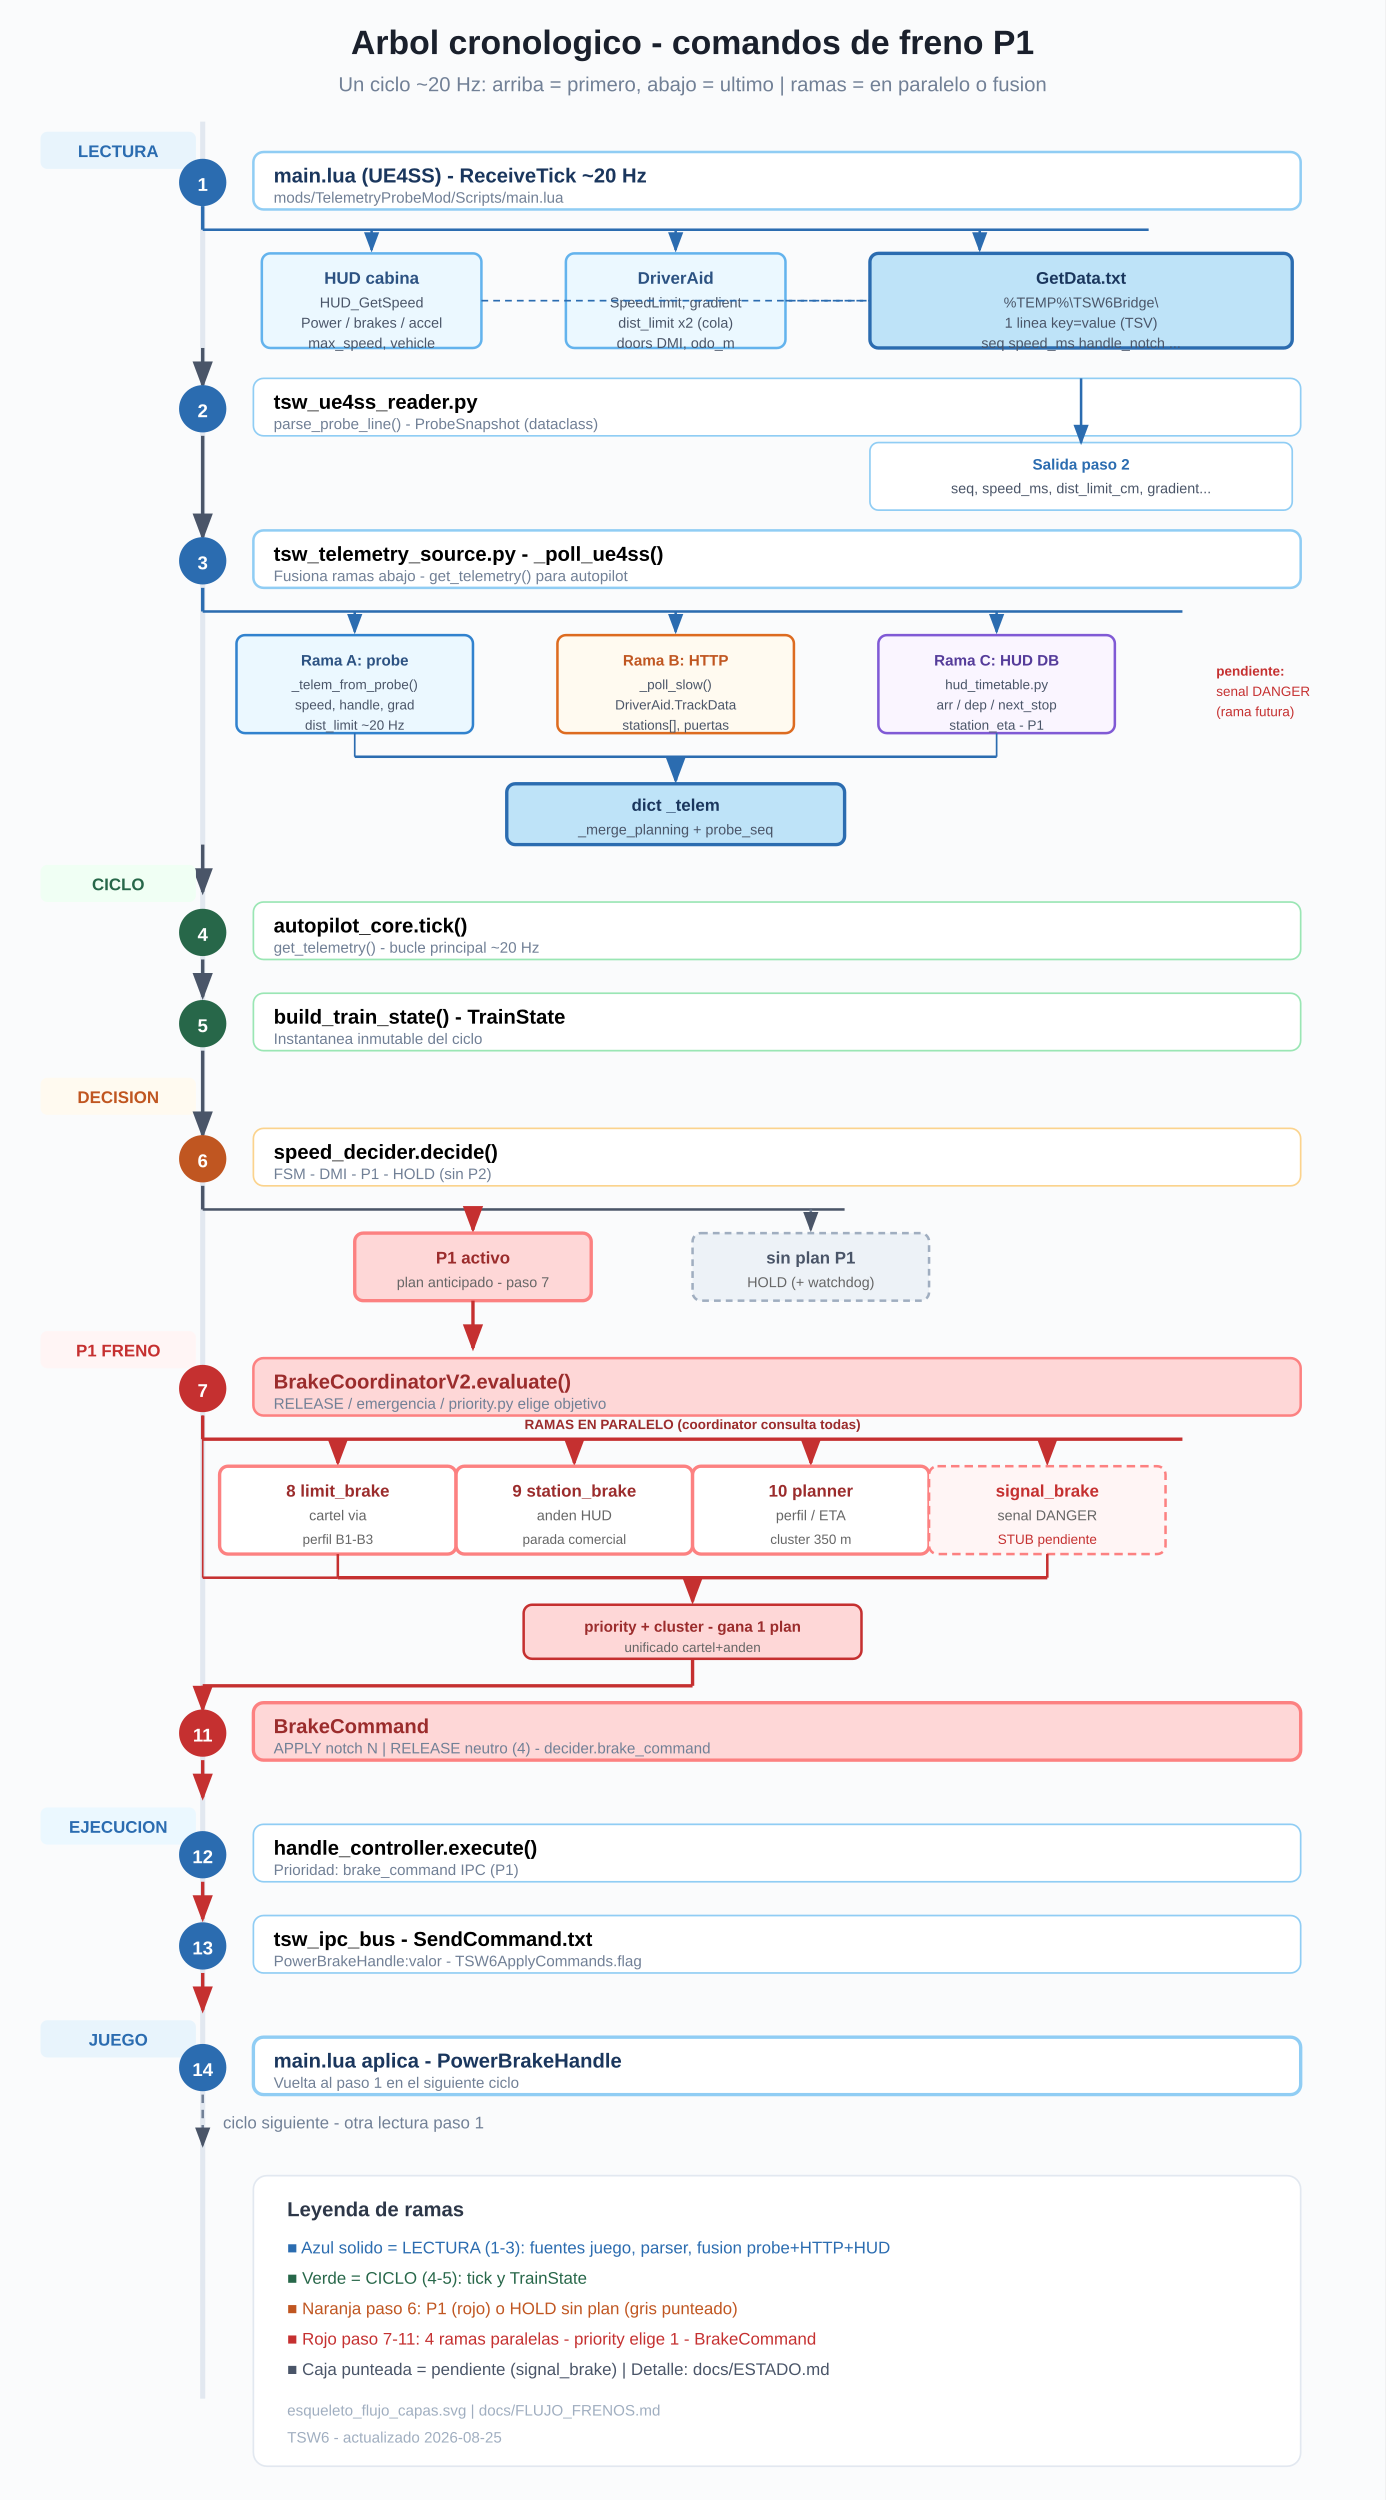
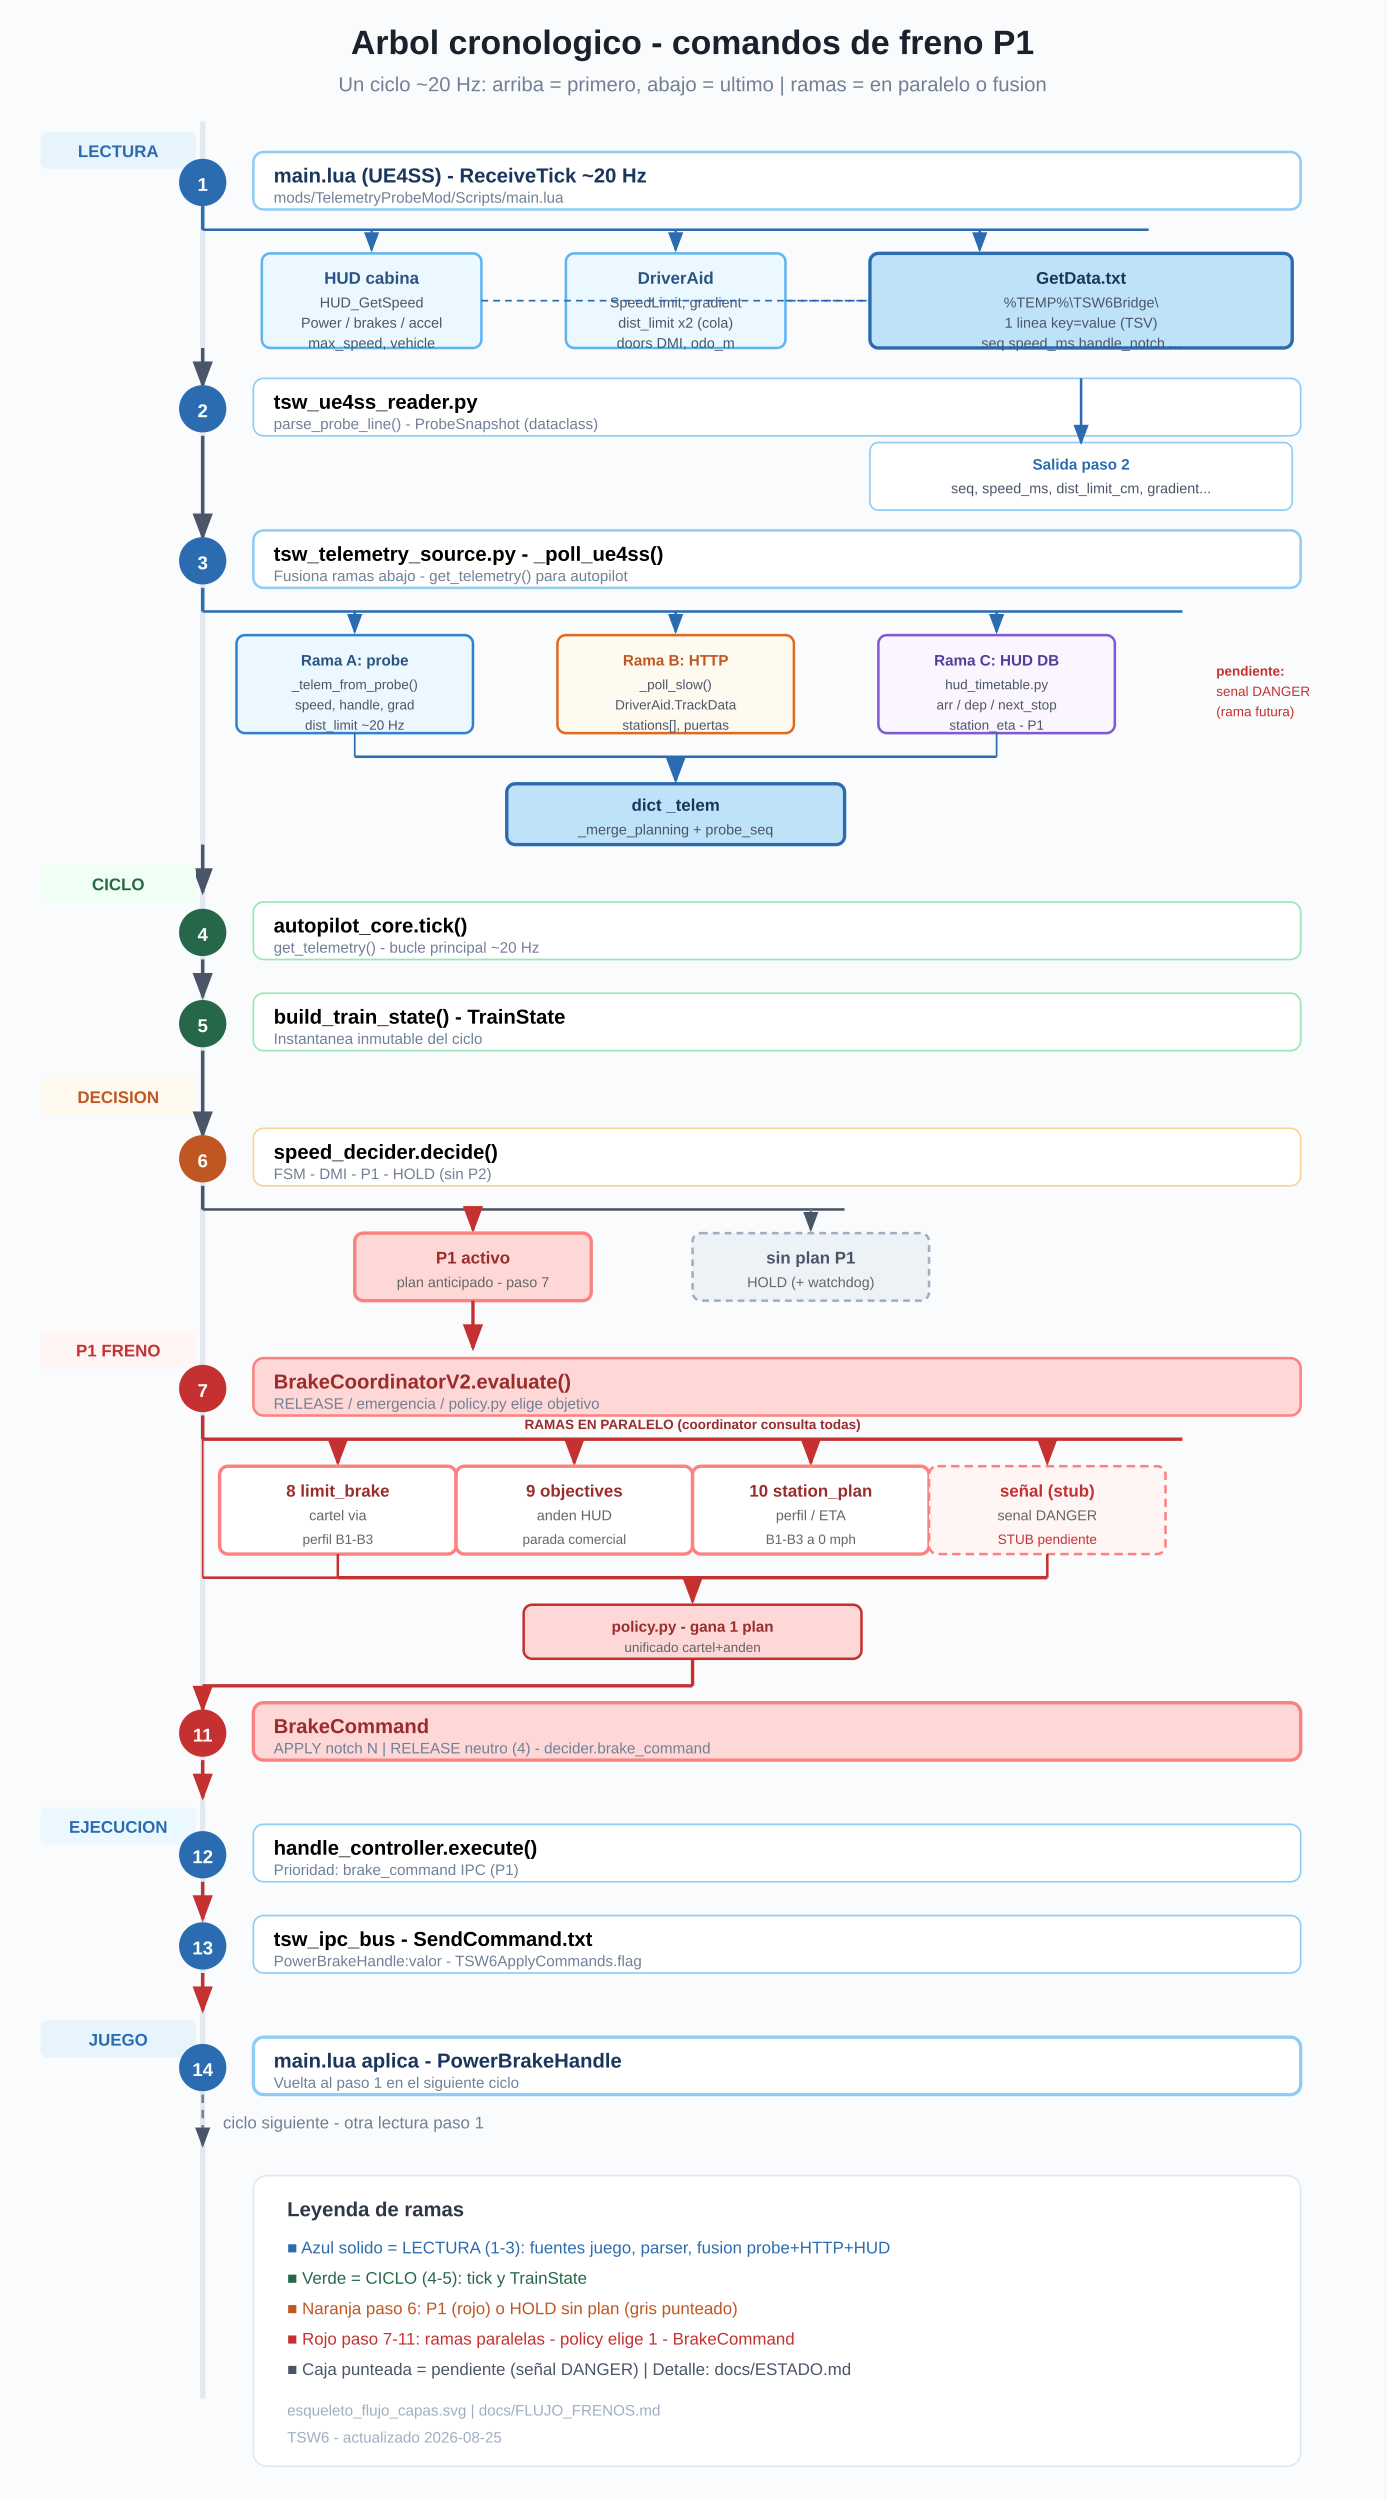
<svg xmlns="http://www.w3.org/2000/svg" width="820" height="1480" viewBox="0 0 820 1480" font-family="Segoe UI, Arial, sans-serif">
  <defs>
    <marker id="arr" markerWidth="8" markerHeight="6" refX="7" refY="3" orient="auto">
      <polygon points="0 0, 8 3, 0 6" fill="#4a5568" />
    </marker>
    <marker id="arr-b" markerWidth="8" markerHeight="6" refX="7" refY="3" orient="auto">
      <polygon points="0 0, 8 3, 0 6" fill="#2b6cb0" />
    </marker>
    <marker id="arr-r" markerWidth="8" markerHeight="6" refX="7" refY="3" orient="auto">
      <polygon points="0 0, 8 3, 0 6" fill="#c53030" />
    </marker>
    <marker id="arr-g" markerWidth="8" markerHeight="6" refX="7" refY="3" orient="auto">
      <polygon points="0 0, 8 3, 0 6" fill="#276749" />
    </marker>
  </defs>
  <rect width="820" height="1480" fill="#fafbfc" />
  <text x="410" y="32" text-anchor="middle" font-size="20" font-weight="700" fill="#1a202c">Arbol cronologico  -  comandos de freno P1</text>
  <text x="410" y="54" text-anchor="middle" font-size="12" fill="#718096">Un ciclo ~20 Hz: arriba = primero, abajo = ultimo  |  ramas = en paralelo o fusion</text>
  <line x1="120" y1="72" x2="120" y2="1420" stroke="#e2e8f0" stroke-width="3" />
  <rect x="24" y="78" width="92" height="22" rx="4" fill="#e8f4fc" />
  <text x="70" y="93" text-anchor="middle" font-size="10" font-weight="700" fill="#2b6cb0">LECTURA</text>
  <circle cx="120" cy="108" r="14" fill="#2b6cb0" />
  <text x="120" y="113" text-anchor="middle" font-size="11" font-weight="700" fill="#fff">1</text>
  <rect x="150" y="90" width="620" height="34" rx="6" fill="#fff" stroke="#90cdf4" stroke-width="1.5" />
  <text x="162" y="108" font-size="12" font-weight="600" fill="#1a365d">main.lua (UE4SS)  -  ReceiveTick ~20 Hz</text>
  <text x="162" y="120" font-size="9" fill="#718096">mods/TelemetryProbeMod/Scripts/main.lua</text>
  <line x1="120" y1="122" x2="120" y2="136" stroke="#2b6cb0" stroke-width="2" />
  <line x1="120" y1="136" x2="680" y2="136" stroke="#2b6cb0" stroke-width="1.5" />
  <line x1="220" y1="136" x2="220" y2="148" stroke="#2b6cb0" stroke-width="1.5" marker-end="url(#arr-b)" />
  <line x1="400" y1="136" x2="400" y2="148" stroke="#2b6cb0" stroke-width="1.5" marker-end="url(#arr-b)" />
  <line x1="580" y1="136" x2="580" y2="148" stroke="#2b6cb0" stroke-width="1.5" marker-end="url(#arr-b)" />
  <rect x="155" y="150" width="130" height="56" rx="5" fill="#ebf8ff" stroke="#63b3ed" stroke-width="1.5" />
  <text x="220" y="168" text-anchor="middle" font-size="10" font-weight="700" fill="#2c5282">HUD cabina</text>
  <text x="220" y="182" text-anchor="middle" font-size="8.5" fill="#4a5568">HUD_GetSpeed</text>
  <text x="220" y="194" text-anchor="middle" font-size="8.5" fill="#4a5568">Power / brakes / accel</text>
  <text x="220" y="206" text-anchor="middle" font-size="8.5" fill="#4a5568">max_speed, vehicle</text>
  <rect x="335" y="150" width="130" height="56" rx="5" fill="#ebf8ff" stroke="#63b3ed" stroke-width="1.5" />
  <text x="400" y="168" text-anchor="middle" font-size="10" font-weight="700" fill="#2c5282">DriverAid</text>
  <text x="400" y="182" text-anchor="middle" font-size="8.5" fill="#4a5568">SpeedLimit, gradient</text>
  <text x="400" y="194" text-anchor="middle" font-size="8.5" fill="#4a5568">dist_limit x2 (cola)</text>
  <text x="400" y="206" text-anchor="middle" font-size="8.5" fill="#4a5568">doors DMI, odo_m</text>
  <rect x="515" y="150" width="250" height="56" rx="5" fill="#bee3f8" stroke="#2b6cb0" stroke-width="2" />
  <text x="640" y="168" text-anchor="middle" font-size="10" font-weight="700" fill="#1a365d">GetData.txt</text>
  <text x="640" y="182" text-anchor="middle" font-size="8.5" fill="#4a5568">%TEMP%\TSW6Bridge\</text>
  <text x="640" y="194" text-anchor="middle" font-size="8.5" fill="#4a5568">1 linea key=value (TSV)</text>
  <text x="640" y="206" text-anchor="middle" font-size="8.5" fill="#4a5568">seq speed_ms handle_notch ...</text>
  <line x1="285" y1="178" x2="515" y2="178" stroke="#2b6cb0" stroke-width="1" stroke-dasharray="4,3" />
  <line x1="465" y1="178" x2="515" y2="178" stroke="#2b6cb0" stroke-width="1" stroke-dasharray="4,3" />
  <line x1="120" y1="206" x2="120" y2="228" stroke="#4a5568" stroke-width="2" marker-end="url(#arr)" />
  <circle cx="120" cy="242" r="14" fill="#2b6cb0" />
  <text x="120" y="247" text-anchor="middle" font-size="11" font-weight="700" fill="#fff">2</text>
  <rect x="150" y="224" width="620" height="34" rx="6" fill="#fff" stroke="#90cdf4" />
  <text x="162" y="242" font-size="12" font-weight="600">tsw_ue4ss_reader.py</text>
  <text x="162" y="254" font-size="9" fill="#718096">parse_probe_line()  -  ProbeSnapshot (dataclass)</text>
  <rect x="515" y="262" width="250" height="40" rx="5" fill="#fff" stroke="#90cdf4" />
  <text x="640" y="278" text-anchor="middle" font-size="9" font-weight="600" fill="#2b6cb0">Salida paso 2</text>
  <text x="640" y="292" text-anchor="middle" font-size="8.5" fill="#4a5568">seq, speed_ms, dist_limit_cm, gradient...</text>
  <line x1="640" y1="224" x2="640" y2="262" stroke="#2b6cb0" stroke-width="1.5" marker-end="url(#arr-b)" />
  <line x1="120" y1="258" x2="120" y2="318" stroke="#4a5568" stroke-width="2" marker-end="url(#arr)" />
  <circle cx="120" cy="332" r="14" fill="#2b6cb0" />
  <text x="120" y="337" text-anchor="middle" font-size="11" font-weight="700" fill="#fff">3</text>
  <rect x="150" y="314" width="620" height="34" rx="6" fill="#fff" stroke="#90cdf4" stroke-width="1.5" />
  <text x="162" y="332" font-size="12" font-weight="600">tsw_telemetry_source.py  -  _poll_ue4ss()</text>
  <text x="162" y="344" font-size="9" fill="#718096">Fusiona ramas abajo  -  get_telemetry() para autopilot</text>
  <line x1="120" y1="348" x2="120" y2="362" stroke="#2b6cb0" stroke-width="2" />
  <line x1="120" y1="362" x2="700" y2="362" stroke="#2b6cb0" stroke-width="1.5" />
  <line x1="210" y1="362" x2="210" y2="374" stroke="#2b6cb0" stroke-width="1.5" marker-end="url(#arr-b)" />
  <line x1="400" y1="362" x2="400" y2="374" stroke="#2b6cb0" stroke-width="1.5" marker-end="url(#arr-b)" />
  <line x1="590" y1="362" x2="590" y2="374" stroke="#2b6cb0" stroke-width="1.5" marker-end="url(#arr-b)" />
  <rect x="140" y="376" width="140" height="58" rx="5" fill="#ebf8ff" stroke="#3182ce" stroke-width="1.5" />
  <text x="210" y="394" text-anchor="middle" font-size="9" font-weight="700" fill="#2c5282">Rama A: probe</text>
  <text x="210" y="408" text-anchor="middle" font-size="8" fill="#4a5568">_telem_from_probe()</text>
  <text x="210" y="420" text-anchor="middle" font-size="8" fill="#4a5568">speed, handle, grad</text>
  <text x="210" y="432" text-anchor="middle" font-size="8" fill="#4a5568">dist_limit ~20 Hz</text>
  <rect x="330" y="376" width="140" height="58" rx="5" fill="#fffaf0" stroke="#dd6b20" stroke-width="1.5" />
  <text x="400" y="394" text-anchor="middle" font-size="9" font-weight="700" fill="#c05621">Rama B: HTTP</text>
  <text x="400" y="408" text-anchor="middle" font-size="8" fill="#4a5568">_poll_slow()</text>
  <text x="400" y="420" text-anchor="middle" font-size="8" fill="#4a5568">DriverAid.TrackData</text>
  <text x="400" y="432" text-anchor="middle" font-size="8" fill="#4a5568">stations[], puertas</text>
  <rect x="520" y="376" width="140" height="58" rx="5" fill="#faf5ff" stroke="#805ad5" stroke-width="1.5" />
  <text x="590" y="394" text-anchor="middle" font-size="9" font-weight="700" fill="#553c9a">Rama C: HUD DB</text>
  <text x="590" y="408" text-anchor="middle" font-size="8" fill="#4a5568">hud_timetable.py</text>
  <text x="590" y="420" text-anchor="middle" font-size="8" fill="#4a5568">arr / dep / next_stop</text>
  <text x="590" y="432" text-anchor="middle" font-size="8" fill="#4a5568">station_eta  -  P1</text>
  <line x1="210" y1="434" x2="210" y2="448" stroke="#2b6cb0" stroke-width="1" />
  <line x1="590" y1="434" x2="590" y2="448" stroke="#2b6cb0" stroke-width="1" />
  <line x1="210" y1="448" x2="590" y2="448" stroke="#2b6cb0" stroke-width="1.5" />
  <line x1="400" y1="448" x2="400" y2="462" stroke="#2b6cb0" stroke-width="2" marker-end="url(#arr-b)" />
  <rect x="300" y="464" width="200" height="36" rx="5" fill="#bee3f8" stroke="#2b6cb0" stroke-width="2" />
  <text x="400" y="480" text-anchor="middle" font-size="10" font-weight="700" fill="#1a365d">dict _telem</text>
  <text x="400" y="494" text-anchor="middle" font-size="8.5" fill="#4a5568">_merge_planning + probe_seq</text>
  <text x="720" y="400" font-size="8" fill="#c53030" font-weight="600">pendiente:</text>
  <text x="720" y="412" font-size="8" fill="#c53030">senal DANGER</text>
  <text x="720" y="424" font-size="8" fill="#c53030">(rama futura)</text>
  <line x1="120" y1="500" x2="120" y2="528" stroke="#4a5568" stroke-width="2" marker-end="url(#arr)" />
  <rect x="24" y="512" width="92" height="22" rx="4" fill="#f0fff4" />
  <text x="70" y="527" text-anchor="middle" font-size="10" font-weight="700" fill="#276749">CICLO</text>
  <circle cx="120" cy="552" r="14" fill="#276749" />
  <text x="120" y="557" text-anchor="middle" font-size="11" font-weight="700" fill="#fff">4</text>
  <rect x="150" y="534" width="620" height="34" rx="6" fill="#fff" stroke="#9ae6b4" />
  <text x="162" y="552" font-size="12" font-weight="600">autopilot_core.tick()</text>
  <text x="162" y="564" font-size="9" fill="#718096">get_telemetry()  -  bucle principal ~20 Hz</text>
  <line x1="120" y1="568" x2="120" y2="590" stroke="#4a5568" stroke-width="2" marker-end="url(#arr)" />
  <circle cx="120" cy="606" r="14" fill="#276749" />
  <text x="120" y="611" text-anchor="middle" font-size="11" font-weight="700" fill="#fff">5</text>
  <rect x="150" y="588" width="620" height="34" rx="6" fill="#fff" stroke="#9ae6b4" />
  <text x="162" y="606" font-size="12" font-weight="600">build_train_state()  -  TrainState</text>
  <text x="162" y="618" font-size="9" fill="#718096">Instantanea inmutable del ciclo</text>
  <rect x="24" y="638" width="92" height="22" rx="4" fill="#fffaf0" />
  <text x="70" y="653" text-anchor="middle" font-size="10" font-weight="700" fill="#c05621">DECISION</text>
  <line x1="120" y1="622" x2="120" y2="672" stroke="#4a5568" stroke-width="2" marker-end="url(#arr)" />
  <circle cx="120" cy="686" r="14" fill="#c05621" />
  <text x="120" y="691" text-anchor="middle" font-size="11" font-weight="700" fill="#fff">6</text>
  <rect x="150" y="668" width="620" height="34" rx="6" fill="#fff" stroke="#fbd38d" />
  <text x="162" y="686" font-size="12" font-weight="600">speed_decider.decide()</text>
  <text x="162" y="698" font-size="9" fill="#718096">FSM - DMI - P1 - HOLD (sin P2)</text>
  <line x1="120" y1="702" x2="120" y2="716" stroke="#4a5568" stroke-width="2" />
  <line x1="120" y1="716" x2="500" y2="716" stroke="#4a5568" stroke-width="1.5" />
  <line x1="280" y1="716" x2="280" y2="728" stroke="#c53030" stroke-width="2" marker-end="url(#arr-r)" />
  <line x1="480" y1="716" x2="480" y2="728" stroke="#718096" stroke-width="1.5" stroke-dasharray="5,4" marker-end="url(#arr)" />
  <rect x="210" y="730" width="140" height="40" rx="5" fill="#fed7d7" stroke="#fc8181" stroke-width="2" />
  <text x="280" y="748" text-anchor="middle" font-size="10" font-weight="700" fill="#9b2c2c">P1 activo</text>
  <text x="280" y="762" text-anchor="middle" font-size="8.5" fill="#666">plan anticipado  -  paso 7</text>
  <rect x="410" y="730" width="140" height="40" rx="5" fill="#edf2f7" stroke="#a0aec0" stroke-width="1.5" stroke-dasharray="4,3" />
  <text x="480" y="748" text-anchor="middle" font-size="10" font-weight="600" fill="#4a5568">sin plan P1</text>
  <text x="480" y="762" text-anchor="middle" font-size="8.5" fill="#666">HOLD (+ watchdog)</text>
  <line x1="280" y1="770" x2="280" y2="798" stroke="#c53030" stroke-width="2" marker-end="url(#arr-r)" />
  <rect x="24" y="788" width="92" height="22" rx="4" fill="#fff5f5" />
  <text x="70" y="803" text-anchor="middle" font-size="10" font-weight="700" fill="#c53030">P1 FRENO</text>
  <circle cx="120" cy="822" r="14" fill="#c53030" />
  <text x="120" y="827" text-anchor="middle" font-size="11" font-weight="700" fill="#fff">7</text>
  <rect x="150" y="804" width="620" height="34" rx="6" fill="#fed7d7" stroke="#fc8181" stroke-width="1.5" />
  <text x="162" y="822" font-size="12" font-weight="700" fill="#9b2c2c">BrakeCoordinatorV2.evaluate()</text>
-   <text x="162" y="834" font-size="9" fill="#718096">RELEASE / emergencia / priority.py elige objetivo</text>
+   <text x="162" y="834" font-size="9" fill="#718096">RELEASE / emergencia / policy.py elige objetivo</text>
  <line x1="120" y1="838" x2="120" y2="852" stroke="#c53030" stroke-width="2" />
  <line x1="120" y1="852" x2="700" y2="852" stroke="#c53030" stroke-width="2" />
  <line x1="200" y1="852" x2="200" y2="866" stroke="#c53030" stroke-width="2" marker-end="url(#arr-r)" />
  <line x1="340" y1="852" x2="340" y2="866" stroke="#c53030" stroke-width="2" marker-end="url(#arr-r)" />
  <line x1="480" y1="852" x2="480" y2="866" stroke="#c53030" stroke-width="2" marker-end="url(#arr-r)" />
  <line x1="620" y1="852" x2="620" y2="866" stroke="#c53030" stroke-width="2" stroke-dasharray="5,3" marker-end="url(#arr-r)" />
  <text x="410" y="846" text-anchor="middle" font-size="8" font-weight="700" fill="#9b2c2c">RAMAS EN PARALELO (coordinator consulta todas)</text>
  <rect x="130" y="868" width="140" height="52" rx="5" fill="#fff" stroke="#fc8181" stroke-width="2" />
  <text x="200" y="886" text-anchor="middle" font-size="10" font-weight="700" fill="#9b2c2c">8 limit_brake</text>
  <text x="200" y="900" text-anchor="middle" font-size="8.5" fill="#666">cartel via</text>
  <text x="200" y="914" text-anchor="middle" font-size="8" fill="#666">perfil B1-B3</text>
  <rect x="270" y="868" width="140" height="52" rx="5" fill="#fff" stroke="#fc8181" stroke-width="2" />
-   <text x="340" y="886" text-anchor="middle" font-size="10" font-weight="700" fill="#9b2c2c">9 station_brake</text>
+   <text x="340" y="886" text-anchor="middle" font-size="10" font-weight="700" fill="#9b2c2c">9 objectives</text>
  <text x="340" y="900" text-anchor="middle" font-size="8.5" fill="#666">anden HUD</text>
  <text x="340" y="914" text-anchor="middle" font-size="8" fill="#666">parada comercial</text>
  <rect x="410" y="868" width="140" height="52" rx="5" fill="#fff" stroke="#fc8181" stroke-width="2" />
-   <text x="480" y="886" text-anchor="middle" font-size="10" font-weight="700" fill="#9b2c2c">10 planner</text>
+   <text x="480" y="886" text-anchor="middle" font-size="10" font-weight="700" fill="#9b2c2c">10 station_plan</text>
  <text x="480" y="900" text-anchor="middle" font-size="8.5" fill="#666">perfil / ETA</text>
-   <text x="480" y="914" text-anchor="middle" font-size="8" fill="#666">cluster 350 m</text>
+   <text x="480" y="914" text-anchor="middle" font-size="8" fill="#666">B1-B3 a 0 mph</text>
  <rect x="550" y="868" width="140" height="52" rx="5" fill="#fff5f5" stroke="#fc8181" stroke-width="1.5" stroke-dasharray="5,3" />
-   <text x="620" y="886" text-anchor="middle" font-size="10" font-weight="600" fill="#c53030">signal_brake</text>
+   <text x="620" y="886" text-anchor="middle" font-size="10" font-weight="600" fill="#c53030">señal (stub)</text>
  <text x="620" y="900" text-anchor="middle" font-size="8.5" fill="#666">senal DANGER</text>
  <text x="620" y="914" text-anchor="middle" font-size="8" fill="#c53030">STUB pendiente</text>
  <line x1="200" y1="920" x2="200" y2="934" stroke="#c53030" stroke-width="1.5" />
  <line x1="620" y1="920" x2="620" y2="934" stroke="#c53030" stroke-width="1.5" />
  <line x1="200" y1="934" x2="620" y2="934" stroke="#c53030" stroke-width="2" />
  <line x1="410" y1="934" x2="410" y2="948" stroke="#c53030" stroke-width="2" marker-end="url(#arr-r)" />
  <rect x="310" y="950" width="200" height="32" rx="5" fill="#fed7d7" stroke="#c53030" stroke-width="1.5" />
-   <text x="410" y="966" text-anchor="middle" font-size="9" font-weight="600" fill="#9b2c2c">priority + cluster  -  gana 1 plan</text>
+   <text x="410" y="966" text-anchor="middle" font-size="9" font-weight="600" fill="#9b2c2c">policy.py  -  gana 1 plan</text>
  <text x="410" y="978" text-anchor="middle" font-size="8" fill="#666">unificado cartel+anden</text>
  <line x1="120" y1="838" x2="120" y2="934" stroke="#c53030" stroke-width="1" />
  <line x1="120" y1="934" x2="200" y2="934" stroke="#c53030" stroke-width="1.5" />
  <line x1="410" y1="982" x2="410" y2="998" stroke="#c53030" stroke-width="2" />
  <line x1="120" y1="998" x2="410" y2="998" stroke="#c53030" stroke-width="2" />
  <line x1="120" y1="998" x2="120" y2="1012" stroke="#c53030" stroke-width="2" marker-end="url(#arr-r)" />
  <circle cx="120" cy="1026" r="14" fill="#c53030" />
  <text x="120" y="1031" text-anchor="middle" font-size="11" font-weight="700" fill="#fff">11</text>
  <rect x="150" y="1008" width="620" height="34" rx="6" fill="#fed7d7" stroke="#fc8181" stroke-width="2" />
  <text x="162" y="1026" font-size="12" font-weight="700" fill="#9b2c2c">BrakeCommand</text>
  <text x="162" y="1038" font-size="9" fill="#718096">APPLY notch N | RELEASE neutro (4)  -  decider.brake_command</text>
  <line x1="120" y1="1042" x2="120" y2="1064" stroke="#c53030" stroke-width="2" marker-end="url(#arr-r)" />
  <rect x="24" y="1070" width="92" height="22" rx="4" fill="#ebf8ff" />
  <text x="70" y="1085" text-anchor="middle" font-size="10" font-weight="700" fill="#2b6cb0">EJECUCION</text>
  <circle cx="120" cy="1098" r="14" fill="#2b6cb0" />
  <text x="120" y="1103" text-anchor="middle" font-size="11" font-weight="700" fill="#fff">12</text>
  <rect x="150" y="1080" width="620" height="34" rx="6" fill="#fff" stroke="#90cdf4" />
  <text x="162" y="1098" font-size="12" font-weight="600">handle_controller.execute()</text>
  <text x="162" y="1110" font-size="9" fill="#718096">Prioridad: brake_command IPC (P1)</text>
  <line x1="120" y1="1114" x2="120" y2="1136" stroke="#c53030" stroke-width="2" marker-end="url(#arr-r)" />
  <circle cx="120" cy="1152" r="14" fill="#2b6cb0" />
  <text x="120" y="1157" text-anchor="middle" font-size="11" font-weight="700" fill="#fff">13</text>
  <rect x="150" y="1134" width="620" height="34" rx="6" fill="#fff" stroke="#90cdf4" />
  <text x="162" y="1152" font-size="12" font-weight="600">tsw_ipc_bus  -  SendCommand.txt</text>
  <text x="162" y="1164" font-size="9" fill="#718096">PowerBrakeHandle:valor  -  TSW6ApplyCommands.flag</text>
  <line x1="120" y1="1168" x2="120" y2="1190" stroke="#c53030" stroke-width="2" marker-end="url(#arr-r)" />
  <rect x="24" y="1196" width="92" height="22" rx="4" fill="#e8f4fc" />
  <text x="70" y="1211" text-anchor="middle" font-size="10" font-weight="700" fill="#2b6cb0">JUEGO</text>
  <circle cx="120" cy="1224" r="14" fill="#2b6cb0" />
  <text x="120" y="1229" text-anchor="middle" font-size="11" font-weight="700" fill="#fff">14</text>
  <rect x="150" y="1206" width="620" height="34" rx="6" fill="#fff" stroke="#90cdf4" stroke-width="2" />
  <text x="162" y="1224" font-size="12" font-weight="700" fill="#1a365d">main.lua aplica  -  PowerBrakeHandle</text>
  <text x="162" y="1236" font-size="9" fill="#718096">Vuelta al paso 1 en el siguiente ciclo</text>
  <line x1="120" y1="1240" x2="120" y2="1270" stroke="#718096" stroke-width="1.5" stroke-dasharray="5,4" marker-end="url(#arr)" />
  <text x="132" y="1260" font-size="10" fill="#718096">ciclo siguiente  -  otra lectura paso 1</text>
  <rect x="150" y="1288" width="620" height="172" rx="8" fill="#fff" stroke="#e2e8f0" />
  <text x="170" y="1312" font-size="12" font-weight="700" fill="#2d3748">Leyenda de ramas</text>
  <text x="170" y="1334" font-size="10" fill="#2b6cb0">■ Azul solido = LECTURA (1-3): fuentes juego, parser, fusion probe+HTTP+HUD</text>
  <text x="170" y="1352" font-size="10" fill="#276749">■ Verde = CICLO (4-5): tick y TrainState</text>
  <text x="170" y="1370" font-size="10" fill="#c05621">■ Naranja paso 6: P1 (rojo) o HOLD sin plan (gris punteado)</text>
-   <text x="170" y="1388" font-size="10" fill="#c53030">■ Rojo paso 7-11: 4 ramas paralelas  -  priority elige 1  -  BrakeCommand</text>
-   <text x="170" y="1406" font-size="10" fill="#4a5568">■ Caja punteada = pendiente (signal_brake)  |  Detalle: docs/ESTADO.md</text>
+   <text x="170" y="1388" font-size="10" fill="#c53030">■ Rojo paso 7-11: ramas paralelas  -  policy elige 1  -  BrakeCommand</text>
+   <text x="170" y="1406" font-size="10" fill="#4a5568">■ Caja punteada = pendiente (señal DANGER)  |  Detalle: docs/ESTADO.md</text>
  <text x="170" y="1430" font-size="9" fill="#a0aec0">esqueleto_flujo_capas.svg  |  docs/FLUJO_FRENOS.md</text>
  <text x="170" y="1446" font-size="9" fill="#a0aec0">TSW6  -  actualizado 2026-08-25</text>
</svg>
